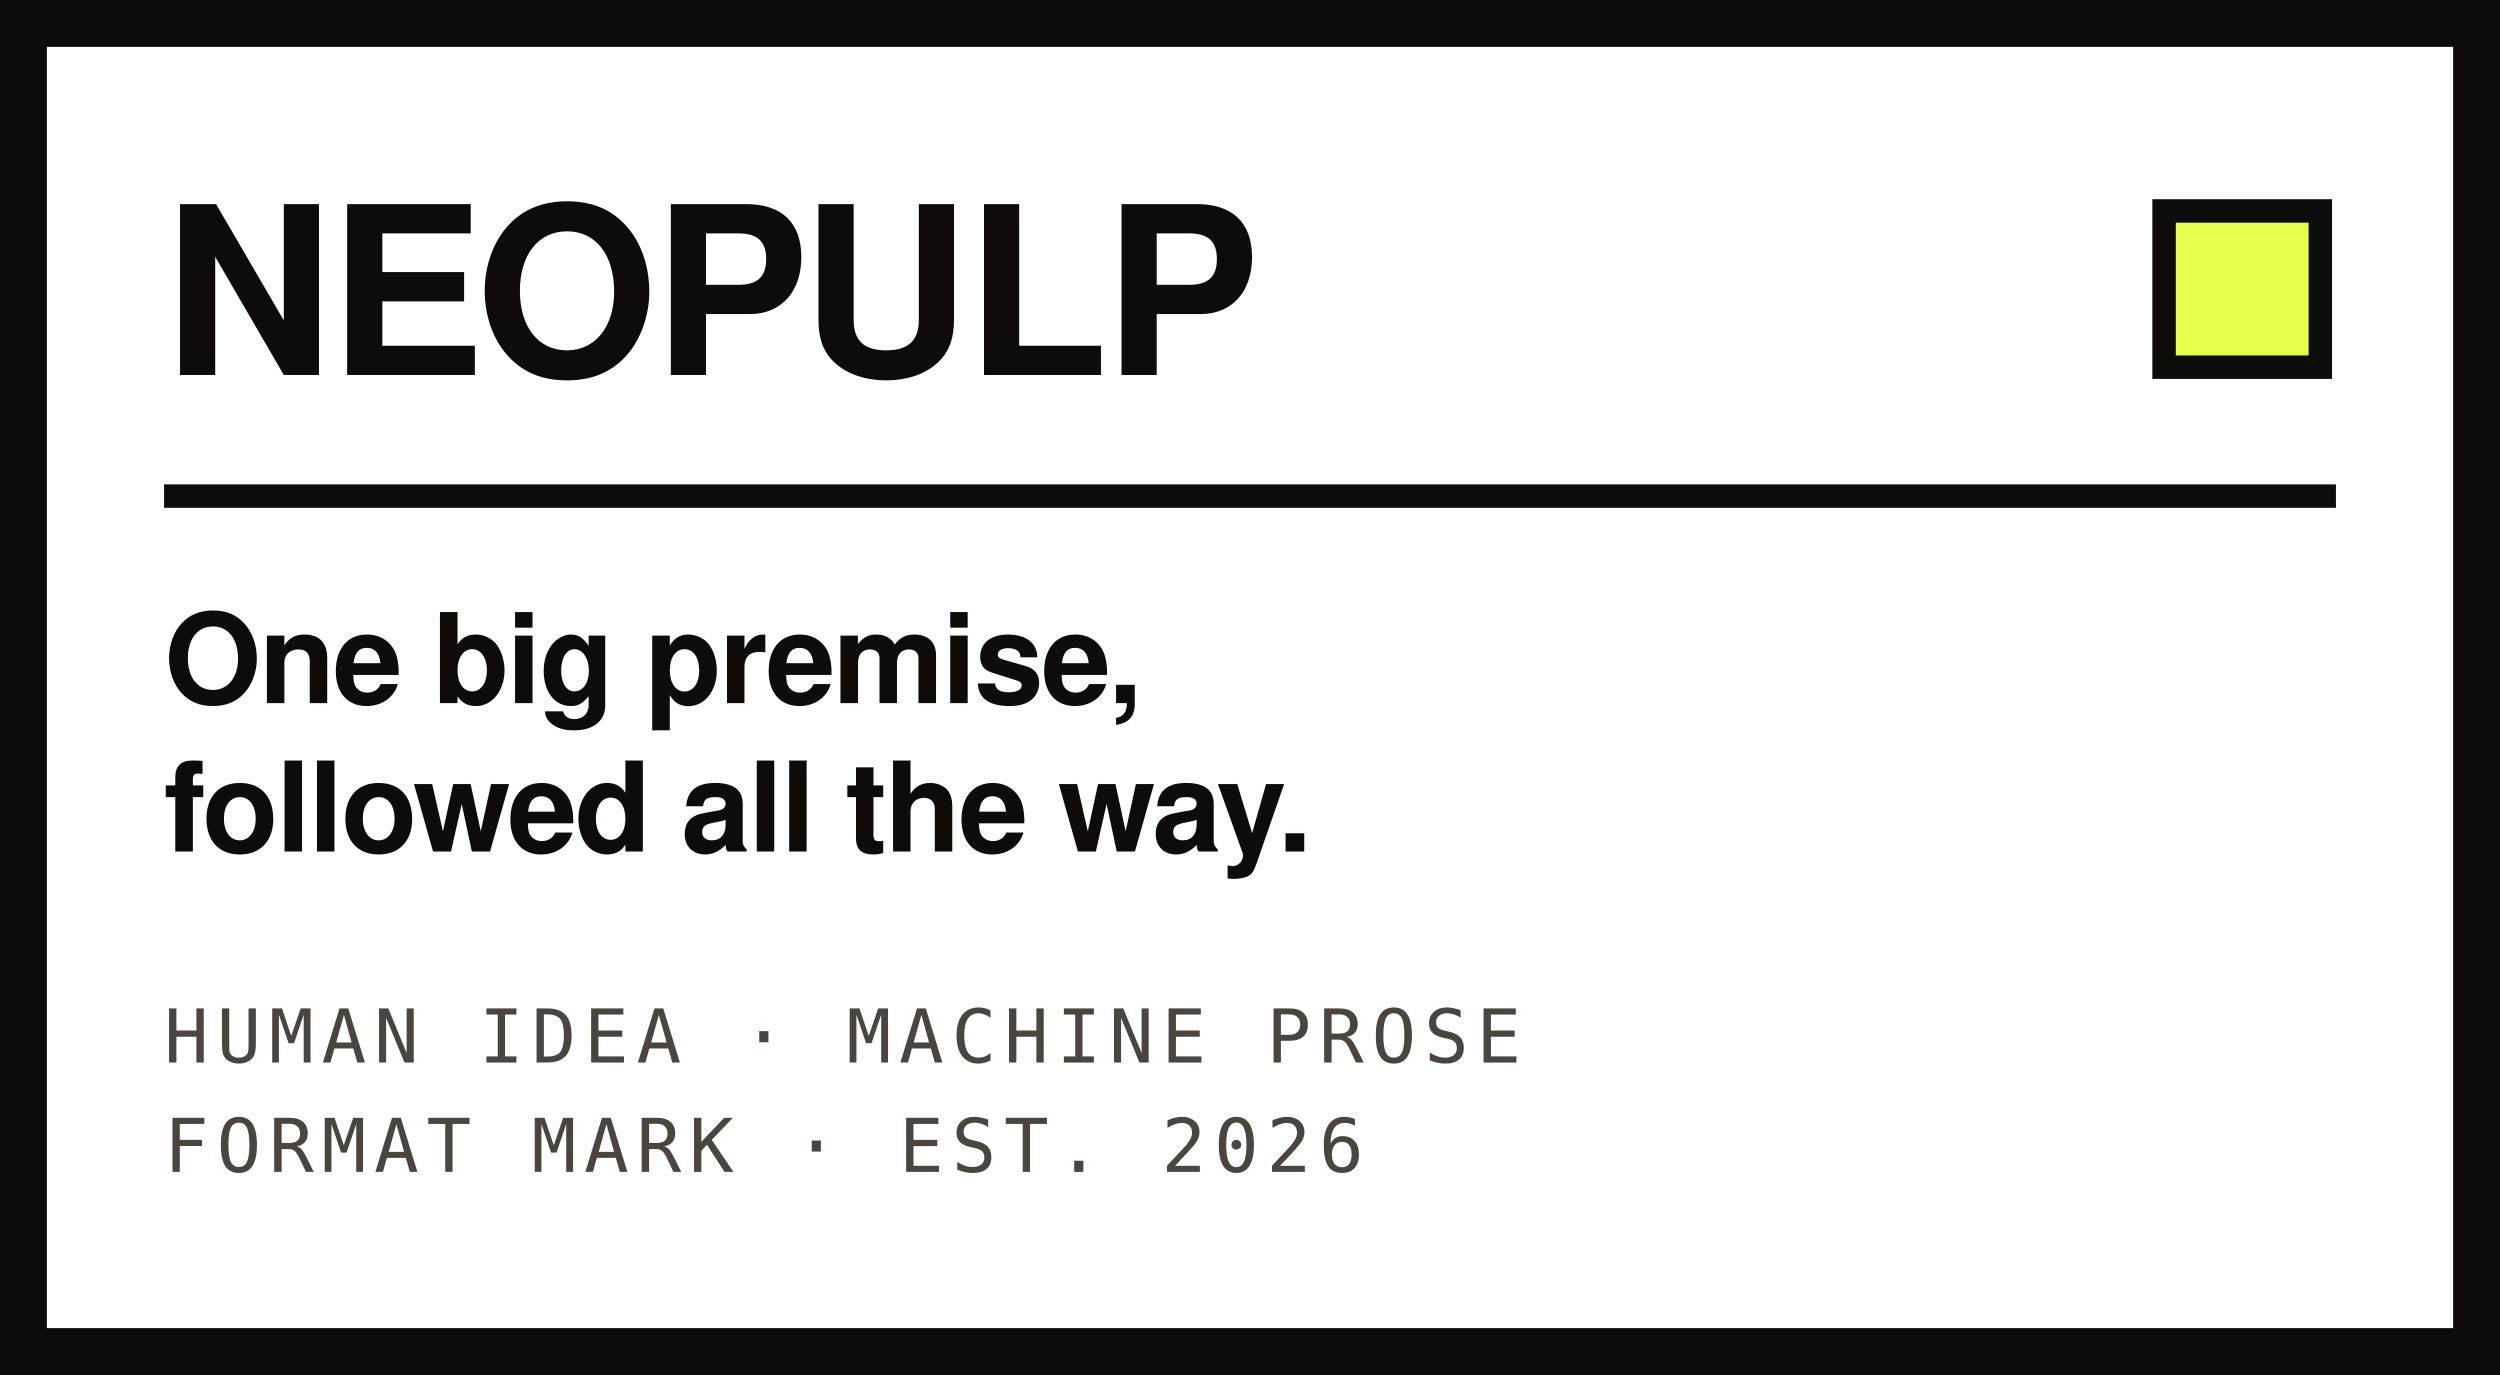
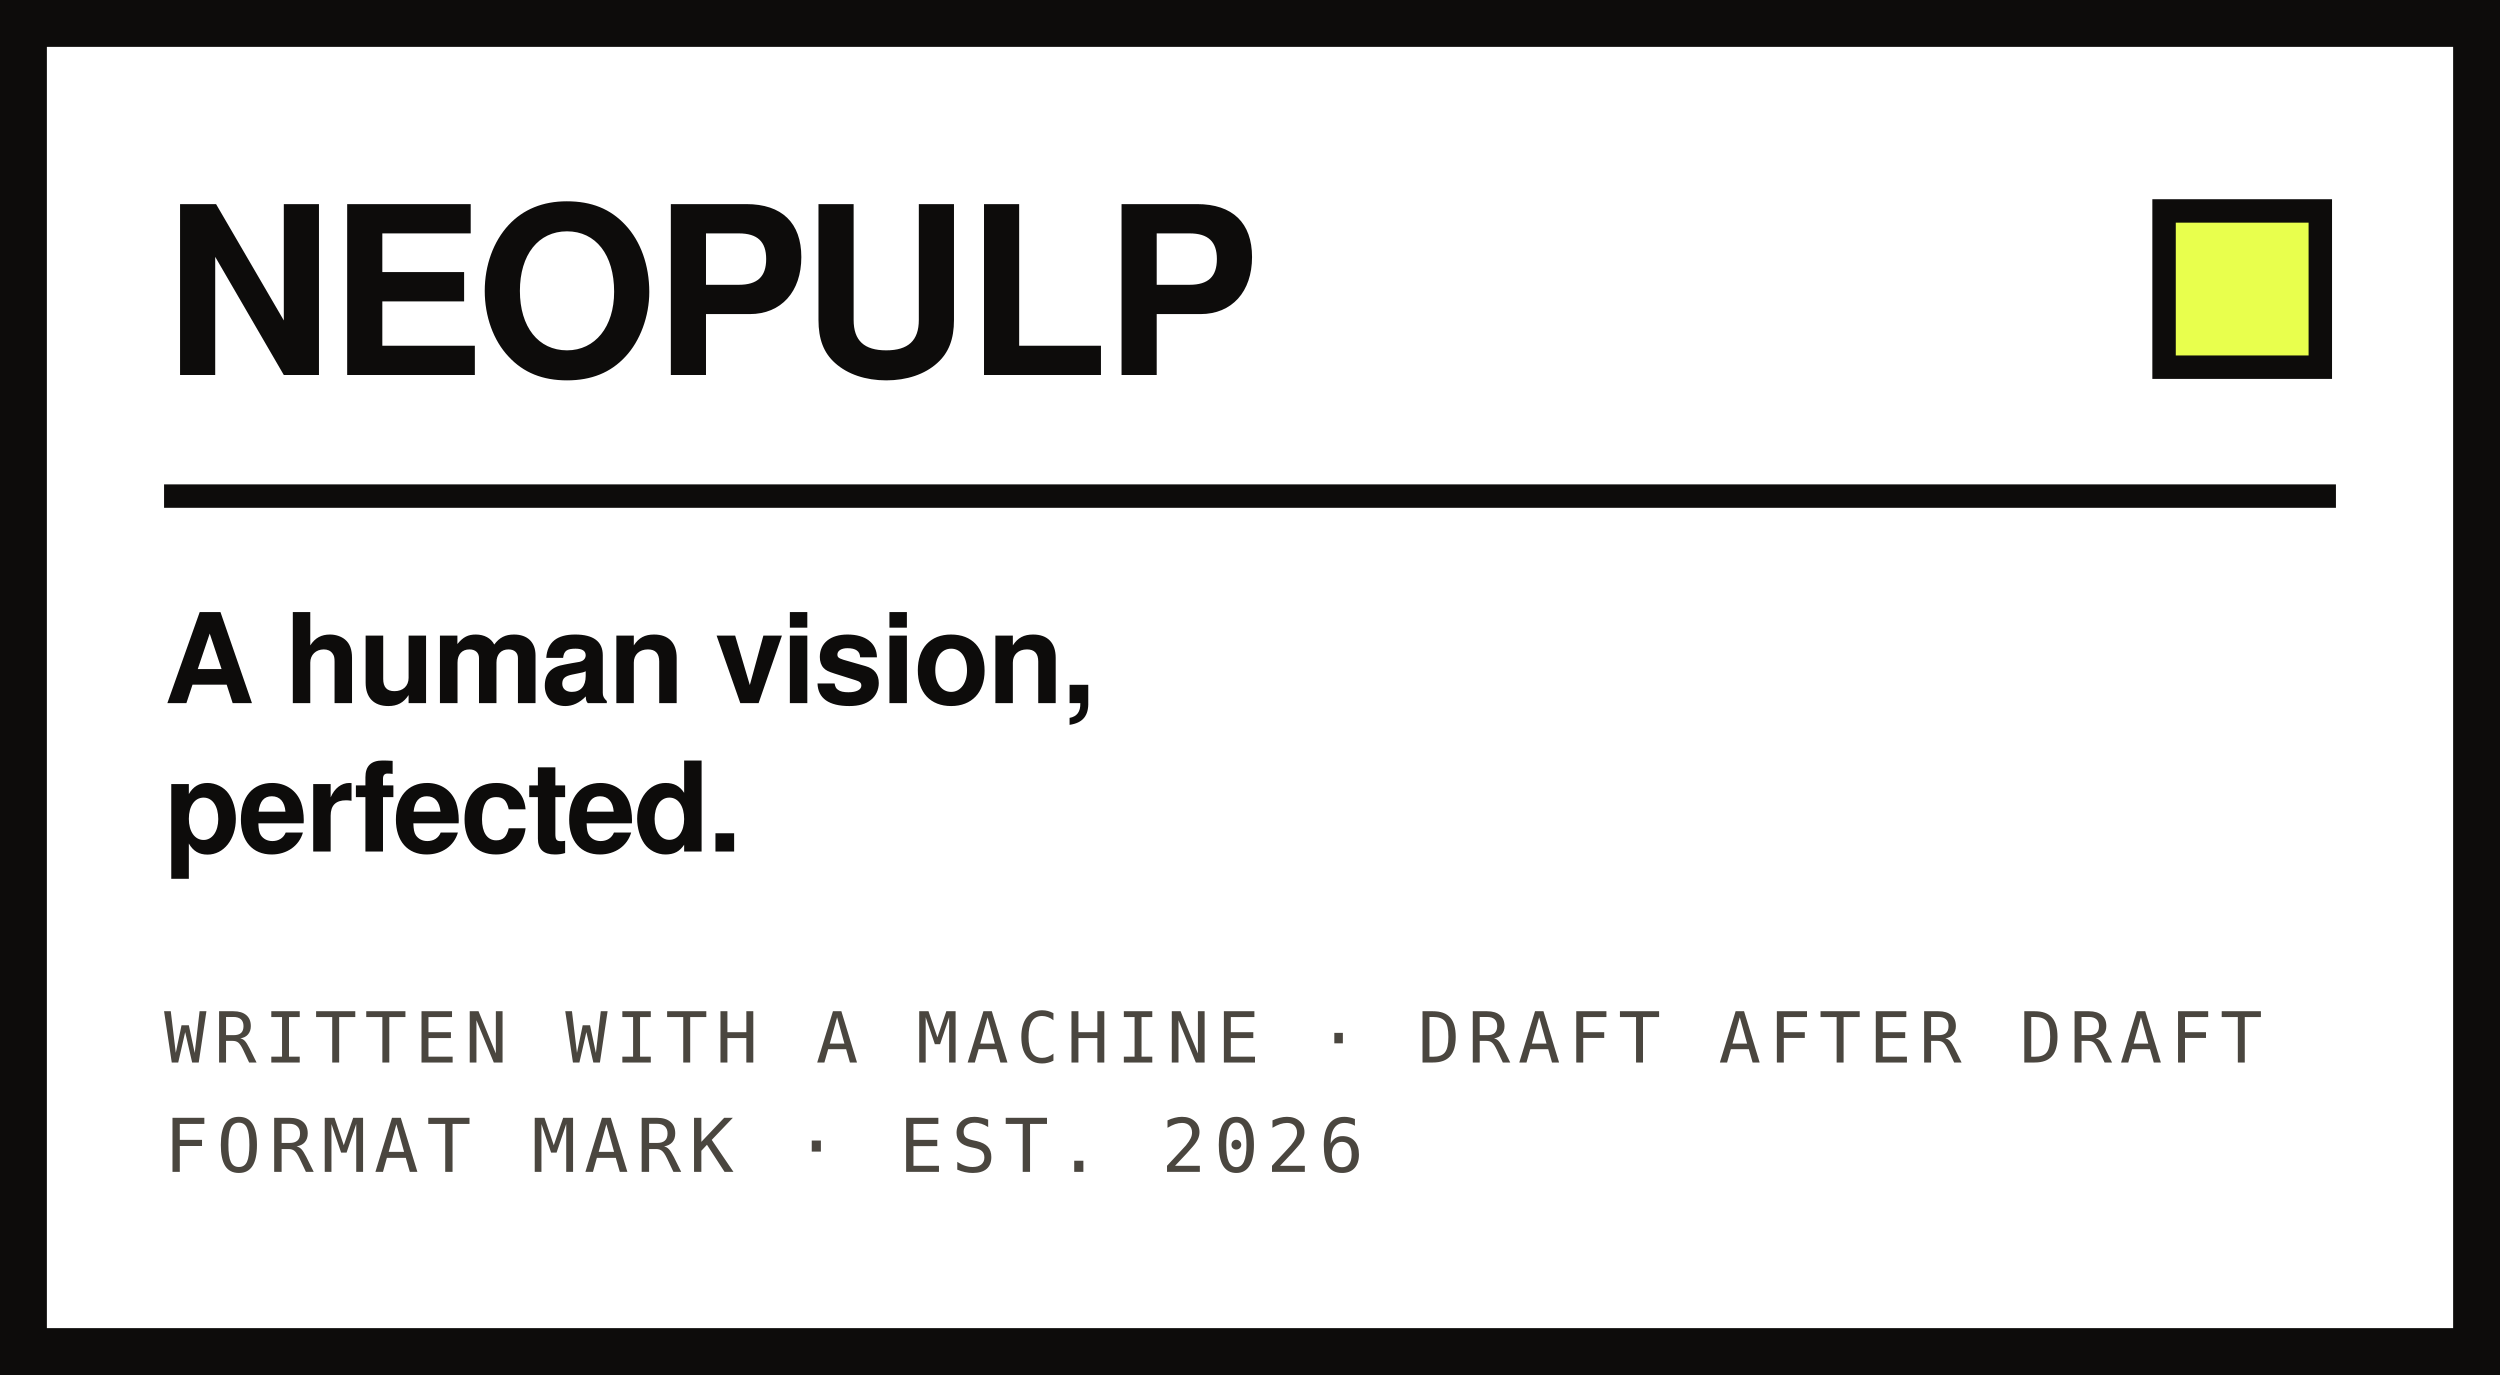
<svg xmlns="http://www.w3.org/2000/svg" viewBox="0 0 320 176" width="320" height="176" role="img" aria-label="Neopulp format mark">
  <rect x="3" y="3" width="314" height="170" fill="none" stroke="#0D0C0B" stroke-width="6" />
  <text x="21" y="48" font-family="Archivo, 'Archivo Black', Helvetica, Arial, sans-serif" font-weight="900" font-size="30" letter-spacing="-0.6" fill="#0D0C0B" textLength="158" lengthAdjust="spacingAndGlyphs">NEOPULP</text>
  <rect x="277" y="27" width="20" height="20" fill="#E8FF4D" stroke="#0D0C0B" stroke-width="3" />
  <rect x="21" y="62" width="278" height="3" fill="#0D0C0B" />
-   <text x="21" y="90" font-family="Archivo, Helvetica, Arial, sans-serif" font-weight="700" font-size="16" letter-spacing="-0.3" fill="#0D0C0B">One big premise,</text>
-   <text x="21" y="109" font-family="Archivo, Helvetica, Arial, sans-serif" font-weight="700" font-size="16" letter-spacing="-0.3" fill="#0D0C0B">followed all the way.</text>
-   <text x="21" y="136" font-family="'JetBrains Mono', ui-monospace, monospace" font-size="9.5" letter-spacing="1" fill="#4A463F">HUMAN IDEA · MACHINE PROSE</text>
+   <text x="21" y="90" font-family="Archivo, Helvetica, Arial, sans-serif" font-weight="700" font-size="16" letter-spacing="-0.3" fill="#0D0C0B">A human vision,</text>
+   <text x="21" y="109" font-family="Archivo, Helvetica, Arial, sans-serif" font-weight="700" font-size="16" letter-spacing="-0.3" fill="#0D0C0B">perfected.</text>
+   <text x="21" y="136" font-family="'JetBrains Mono', ui-monospace, monospace" font-size="9" letter-spacing="1" fill="#4A463F" textLength="278" lengthAdjust="spacing">WRITTEN WITH A MACHINE · DRAFT AFTER DRAFT</text>
  <text x="21" y="150" font-family="'JetBrains Mono', ui-monospace, monospace" font-size="9.5" letter-spacing="1" fill="#4A463F">FORMAT MARK · EST. 2026</text>
</svg>
